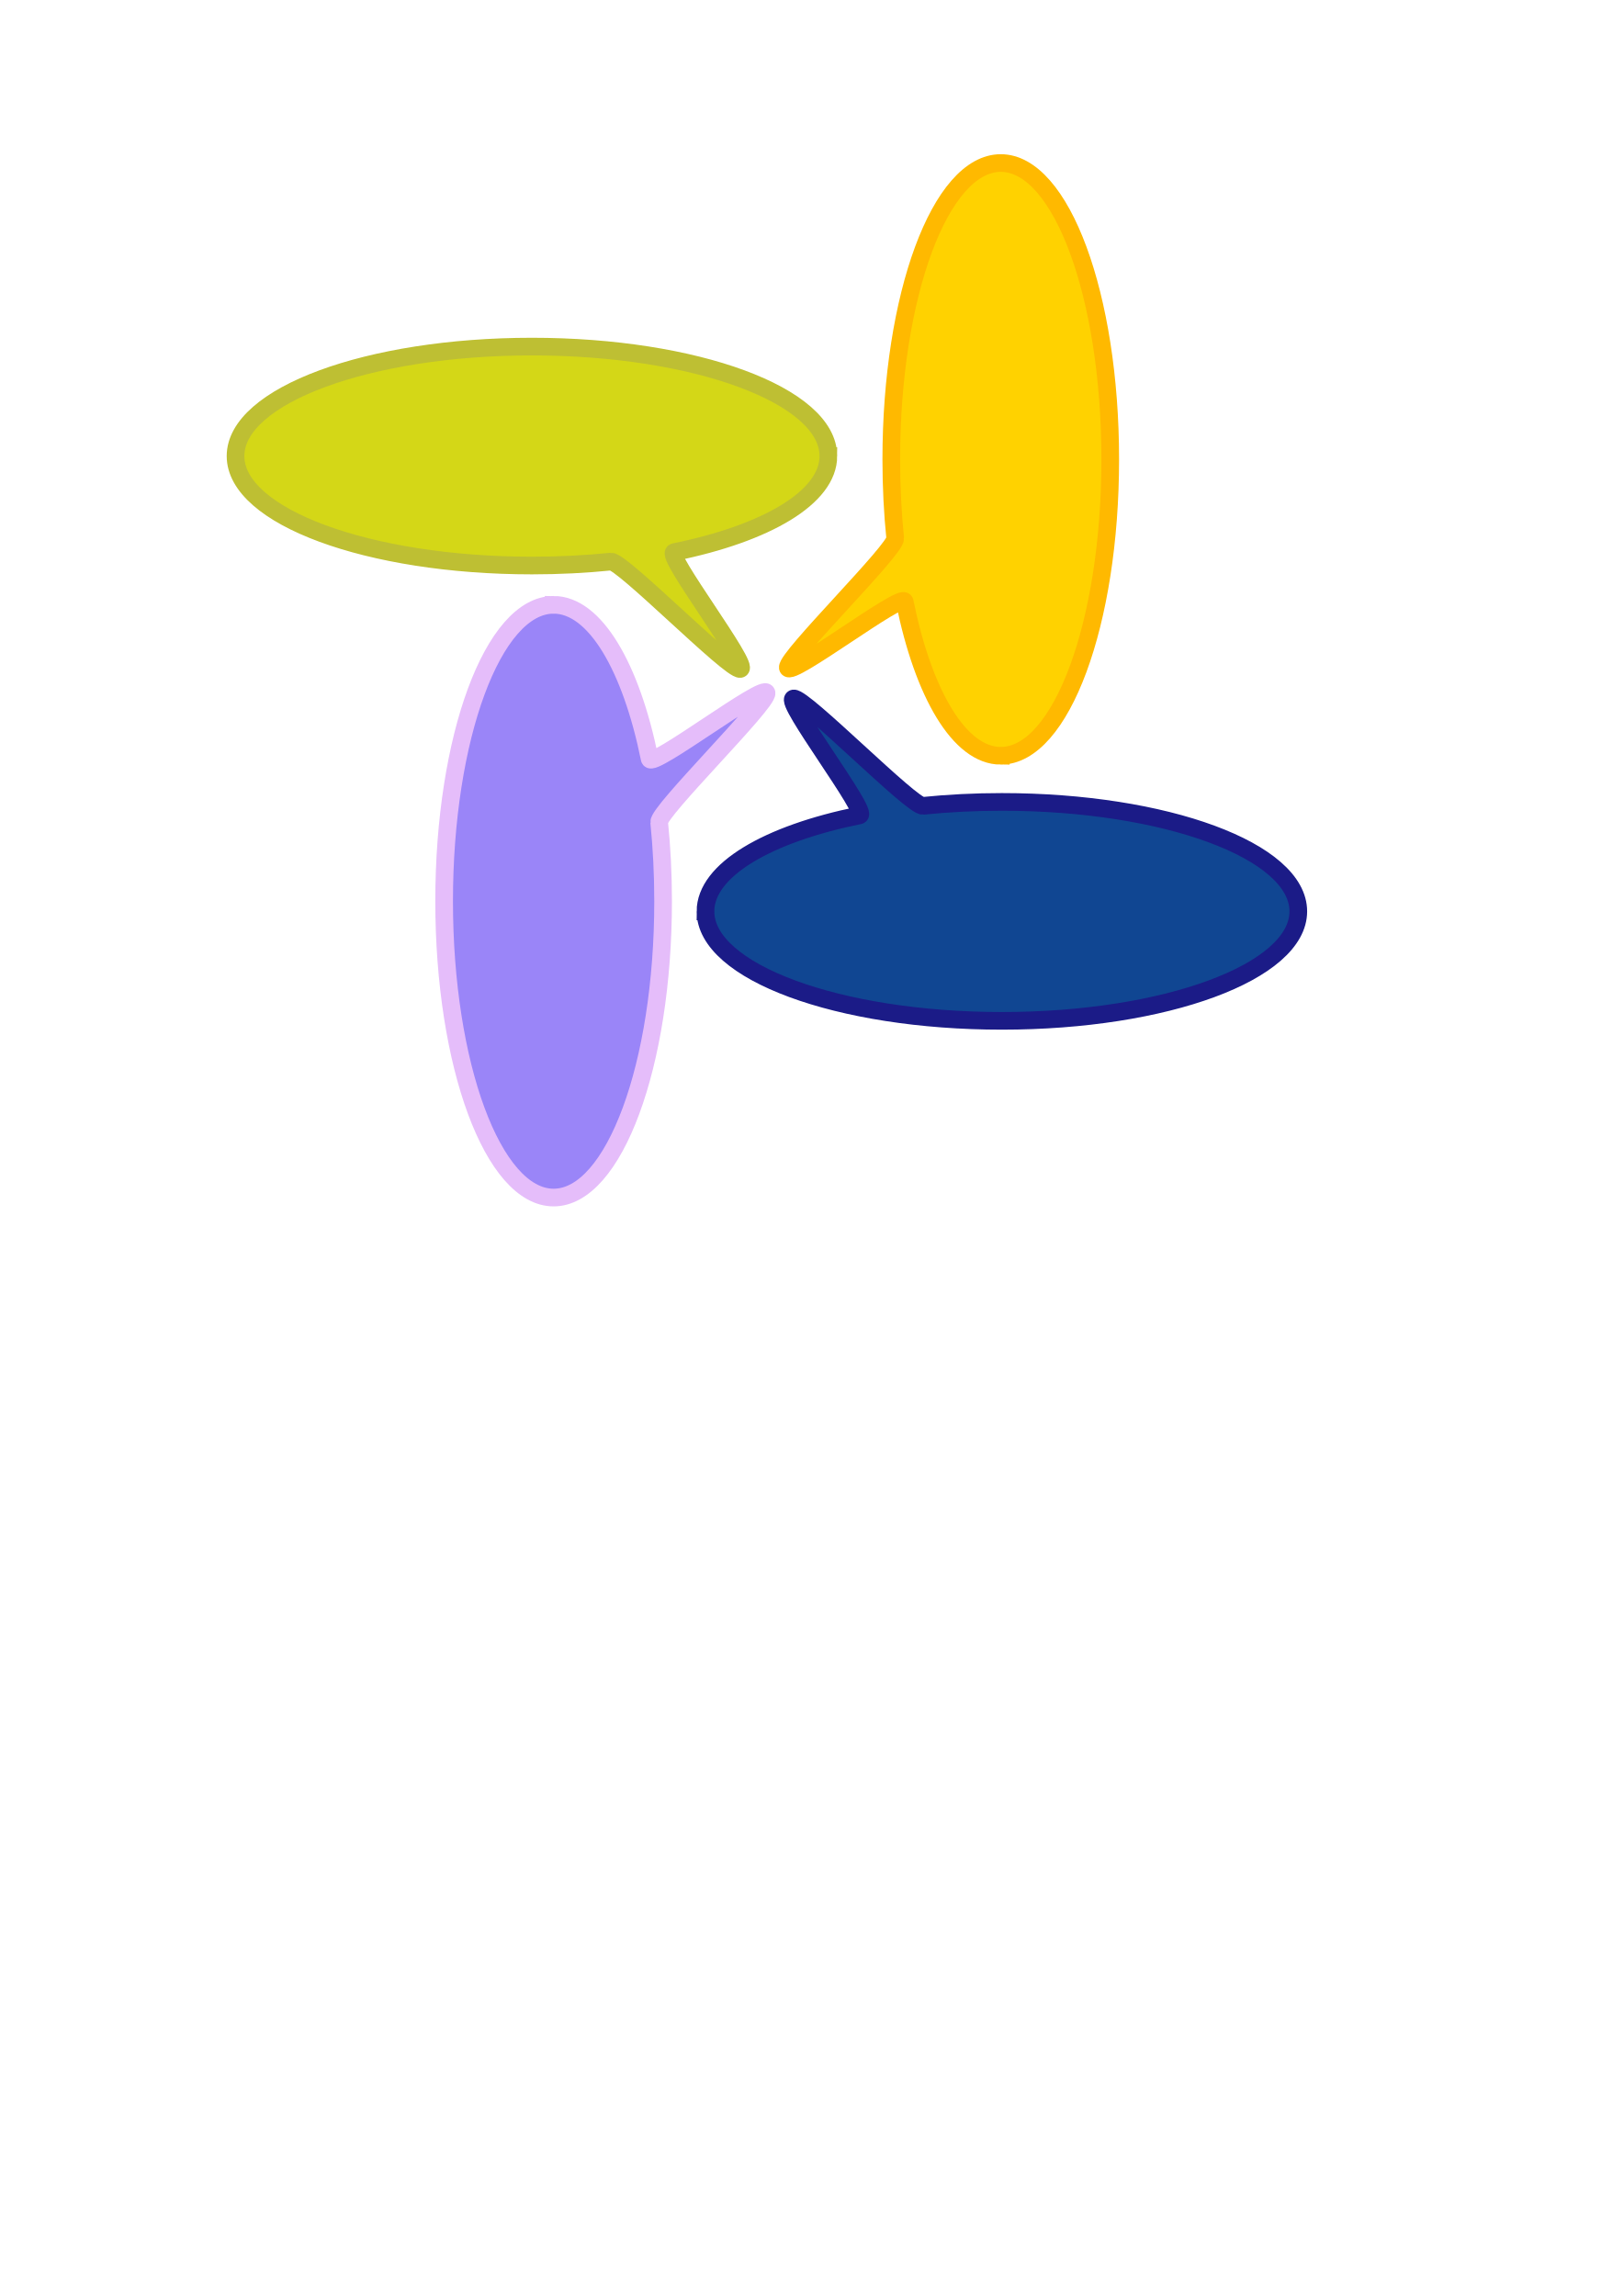
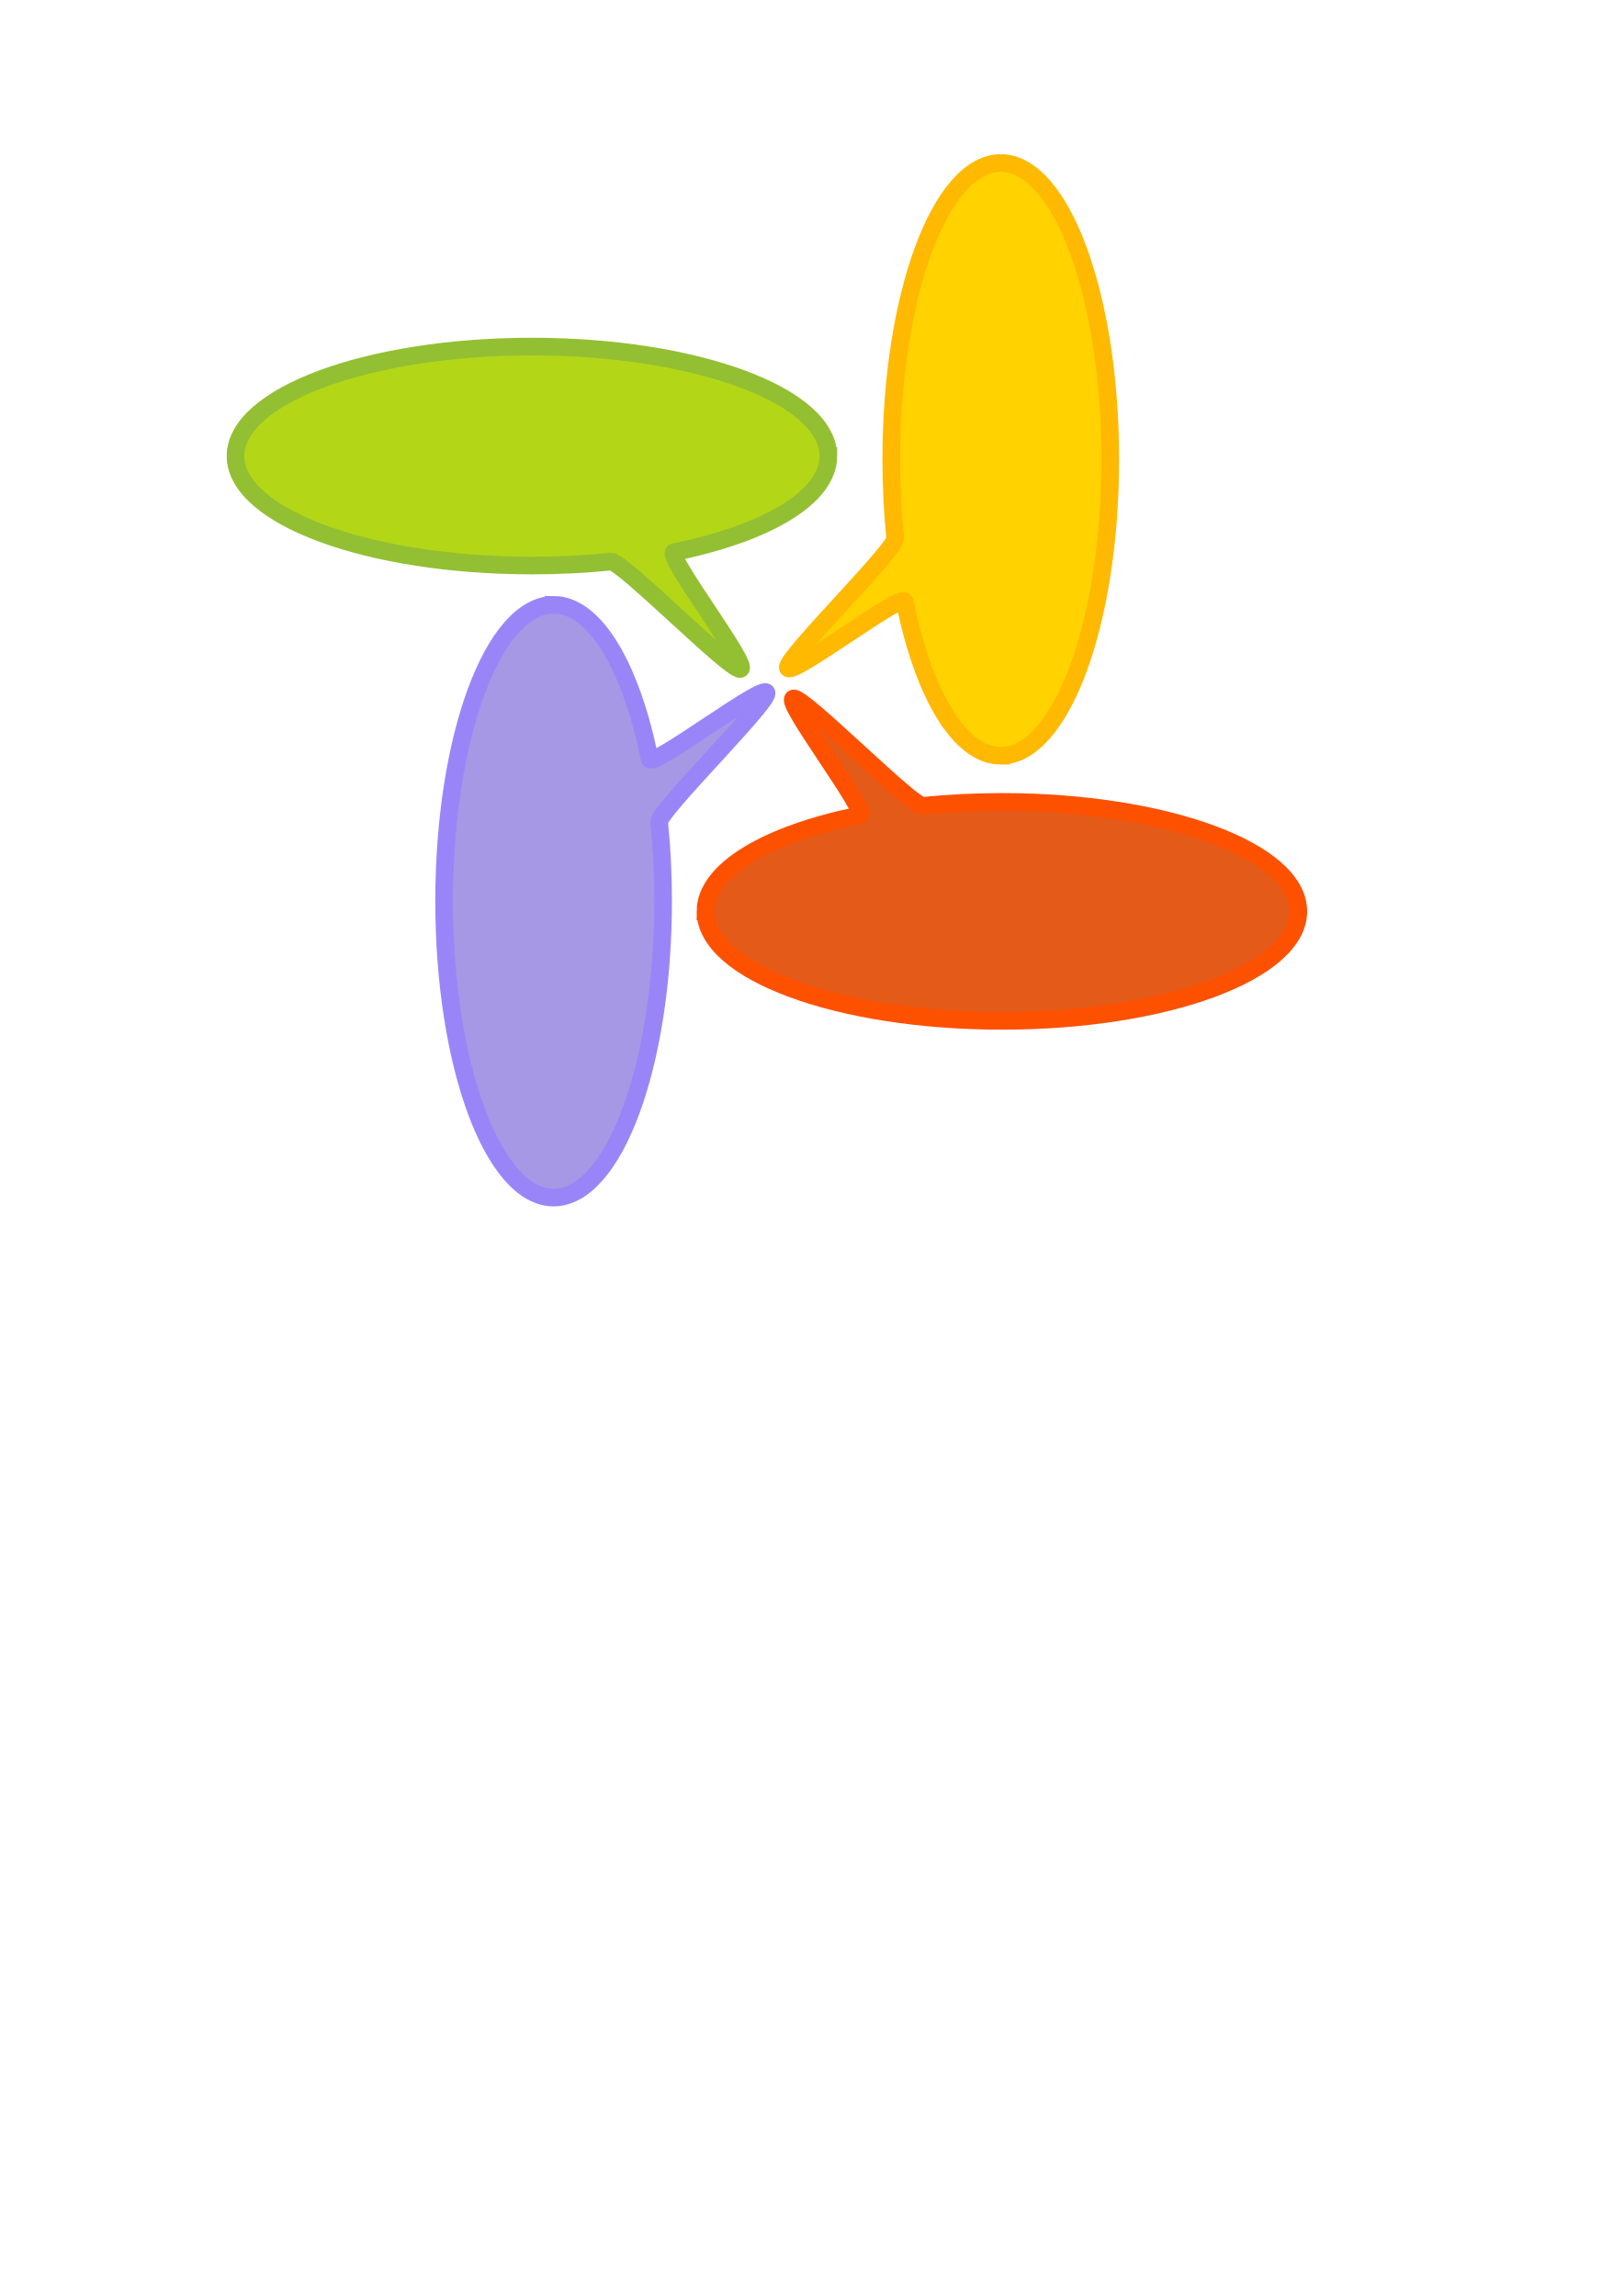
<svg xmlns="http://www.w3.org/2000/svg" width="210mm" height="297mm" viewBox="0 0 210 297" version="1.1" id="svg1034">
  <defs id="defs1028" />
  <g id="layer1">
-     <path style="opacity:1;vector-effect:none;fill:#d4d717;fill-opacity:1;stroke:#bebf33;stroke-width:2.284;stroke-linecap:round;stroke-linejoin:miter;stroke-miterlimit:4;stroke-dasharray:none;stroke-dashoffset:0;stroke-opacity:1" d="m 107.136,58.994 c 0,5.356 -8.052,10.018 -19.929,12.424 -1.305,0.264 9.921,14.91 8.529,15.118 -1.348,0.201 -15.311,-14.034 -16.73,-13.889 -3.25,0.331 -6.673,0.507 -10.207,0.507 -21.173,0 -38.336,-6.34 -38.336,-14.16 0,-7.821 17.164,-14.16 38.336,-14.16 21.173,0 38.336,6.34 38.336,14.16 z" id="path986" />
+     <path style="opacity:1;vector-effect:none;fill:#b3d717;fill-opacity:1;stroke:#93bf33;stroke-width:2.284;stroke-linecap:round;stroke-linejoin:miter;stroke-miterlimit:4;stroke-dasharray:none;stroke-dashoffset:0;stroke-opacity:1" d="m 107.136,58.994 c 0,5.356 -8.052,10.018 -19.929,12.424 -1.305,0.264 9.921,14.91 8.529,15.118 -1.348,0.201 -15.311,-14.034 -16.73,-13.889 -3.25,0.331 -6.673,0.507 -10.207,0.507 -21.173,0 -38.336,-6.34 -38.336,-14.16 0,-7.821 17.164,-14.16 38.336,-14.16 21.173,0 38.336,6.34 38.336,14.16 z" id="path986" />
    <path style="opacity:1;vector-effect:none;fill:#ffd200;fill-opacity:1;stroke:#ffb900;stroke-width:2.284;stroke-linecap:round;stroke-linejoin:miter;stroke-miterlimit:4;stroke-dasharray:none;stroke-dashoffset:0;stroke-opacity:1" d="m 129.433,97.763 c -5.356,0 -10.018,-8.052 -12.424,-19.929 -0.264,-1.305 -14.91,9.921 -15.118,8.529 -0.201,-1.348 14.034,-15.311 13.889,-16.73 -0.331,-3.25 -0.507,-6.673 -0.507,-10.207 0,-21.173 6.34,-38.336 14.16,-38.336 7.821,0 14.16,17.164 14.16,38.336 0,21.173 -6.34,38.336 -14.16,38.336 z" id="path986-0" />
-     <path style="opacity:1;vector-effect:none;fill:#104692;fill-opacity:1;stroke:#1b1b87;stroke-width:2.284;stroke-linecap:round;stroke-linejoin:miter;stroke-miterlimit:4;stroke-dasharray:none;stroke-dashoffset:0;stroke-opacity:1" d="m 91.242,117.892 c 0,-5.356 8.052,-10.018 19.929,-12.424 1.305,-0.264 -9.921,-14.91 -8.529,-15.118 1.348,-0.201 15.311,14.034 16.73,13.889 3.25,-0.331 6.673,-0.507 10.207,-0.507 21.173,0 38.336,6.34 38.336,14.16 0,7.821 -17.164,14.16 -38.336,14.16 -21.173,0 -38.336,-6.34 -38.336,-14.16 z" id="path986-2" />
-     <path style="opacity:1;vector-effect:none;fill:#9a85f8;fill-opacity:1;stroke:#e5bdfa;stroke-width:2.284;stroke-linecap:round;stroke-linejoin:miter;stroke-miterlimit:4;stroke-dasharray:none;stroke-dashoffset:0;stroke-opacity:1" d="m 71.601,78.236 c 5.356,0 10.018,8.052 12.424,19.929 0.264,1.305 14.91,-9.921 15.118,-8.529 0.201,1.348 -14.034,15.311 -13.889,16.73 0.331,3.25 0.507,6.673 0.507,10.207 0,21.173 -6.34,38.336 -14.16,38.336 -7.82,0 -14.16,-17.164 -14.16,-38.336 0,-21.173 6.34,-38.336 14.16,-38.336 z" id="path986-5" />
+     <path style="opacity:1;vector-effect:none;fill:#e45a19;fill-opacity:1;stroke:#fd5100;stroke-width:2.284;stroke-linecap:round;stroke-linejoin:miter;stroke-miterlimit:4;stroke-dasharray:none;stroke-dashoffset:0;stroke-opacity:1" d="m 91.242,117.892 c 0,-5.356 8.052,-10.018 19.929,-12.424 1.305,-0.264 -9.921,-14.91 -8.529,-15.118 1.348,-0.201 15.311,14.034 16.73,13.889 3.25,-0.331 6.673,-0.507 10.207,-0.507 21.173,0 38.336,6.34 38.336,14.16 0,7.821 -17.164,14.16 -38.336,14.16 -21.173,0 -38.336,-6.34 -38.336,-14.16 z" id="path986-2" />
+     <path style="opacity:1;vector-effect:none;fill:#a698e5;fill-opacity:1;stroke:#9a85f8;stroke-width:2.284;stroke-linecap:round;stroke-linejoin:miter;stroke-miterlimit:4;stroke-dasharray:none;stroke-dashoffset:0;stroke-opacity:1" d="m 71.601,78.236 c 5.356,0 10.018,8.052 12.424,19.929 0.264,1.305 14.91,-9.921 15.118,-8.529 0.201,1.348 -14.034,15.311 -13.889,16.73 0.331,3.25 0.507,6.673 0.507,10.207 0,21.173 -6.34,38.336 -14.16,38.336 -7.82,0 -14.16,-17.164 -14.16,-38.336 0,-21.173 6.34,-38.336 14.16,-38.336 z" id="path986-5" />
  </g>
</svg>
